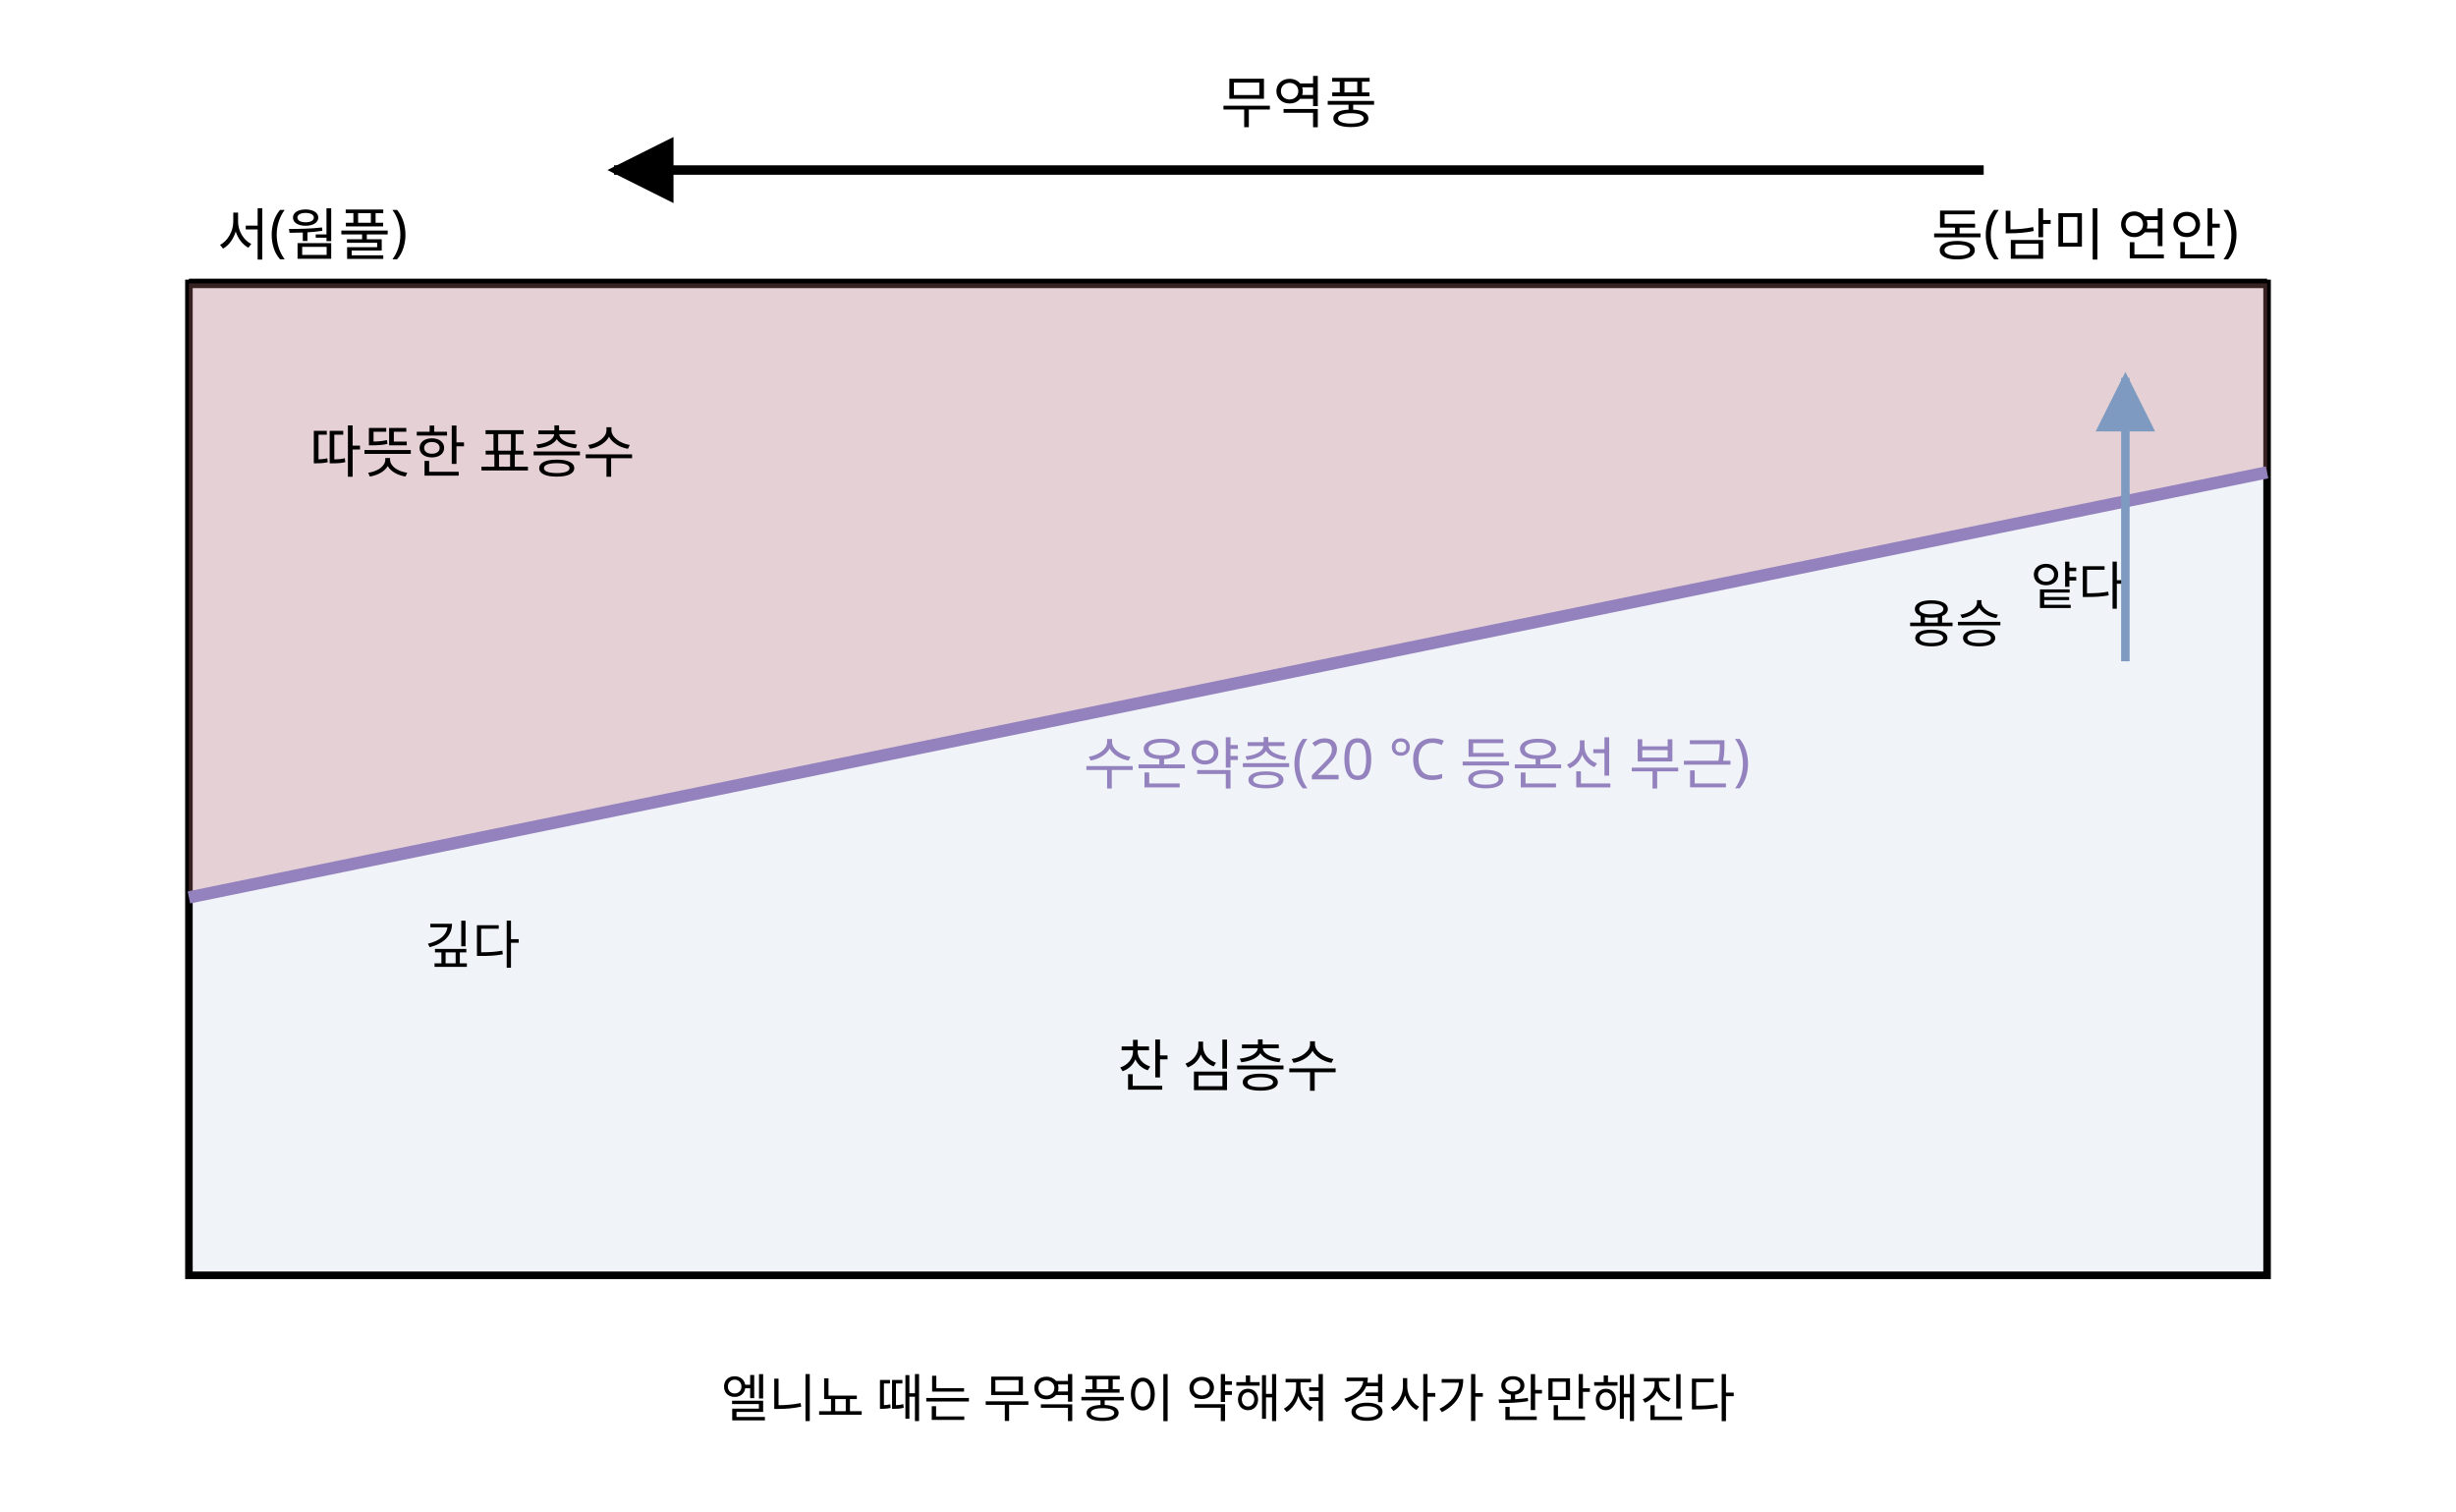
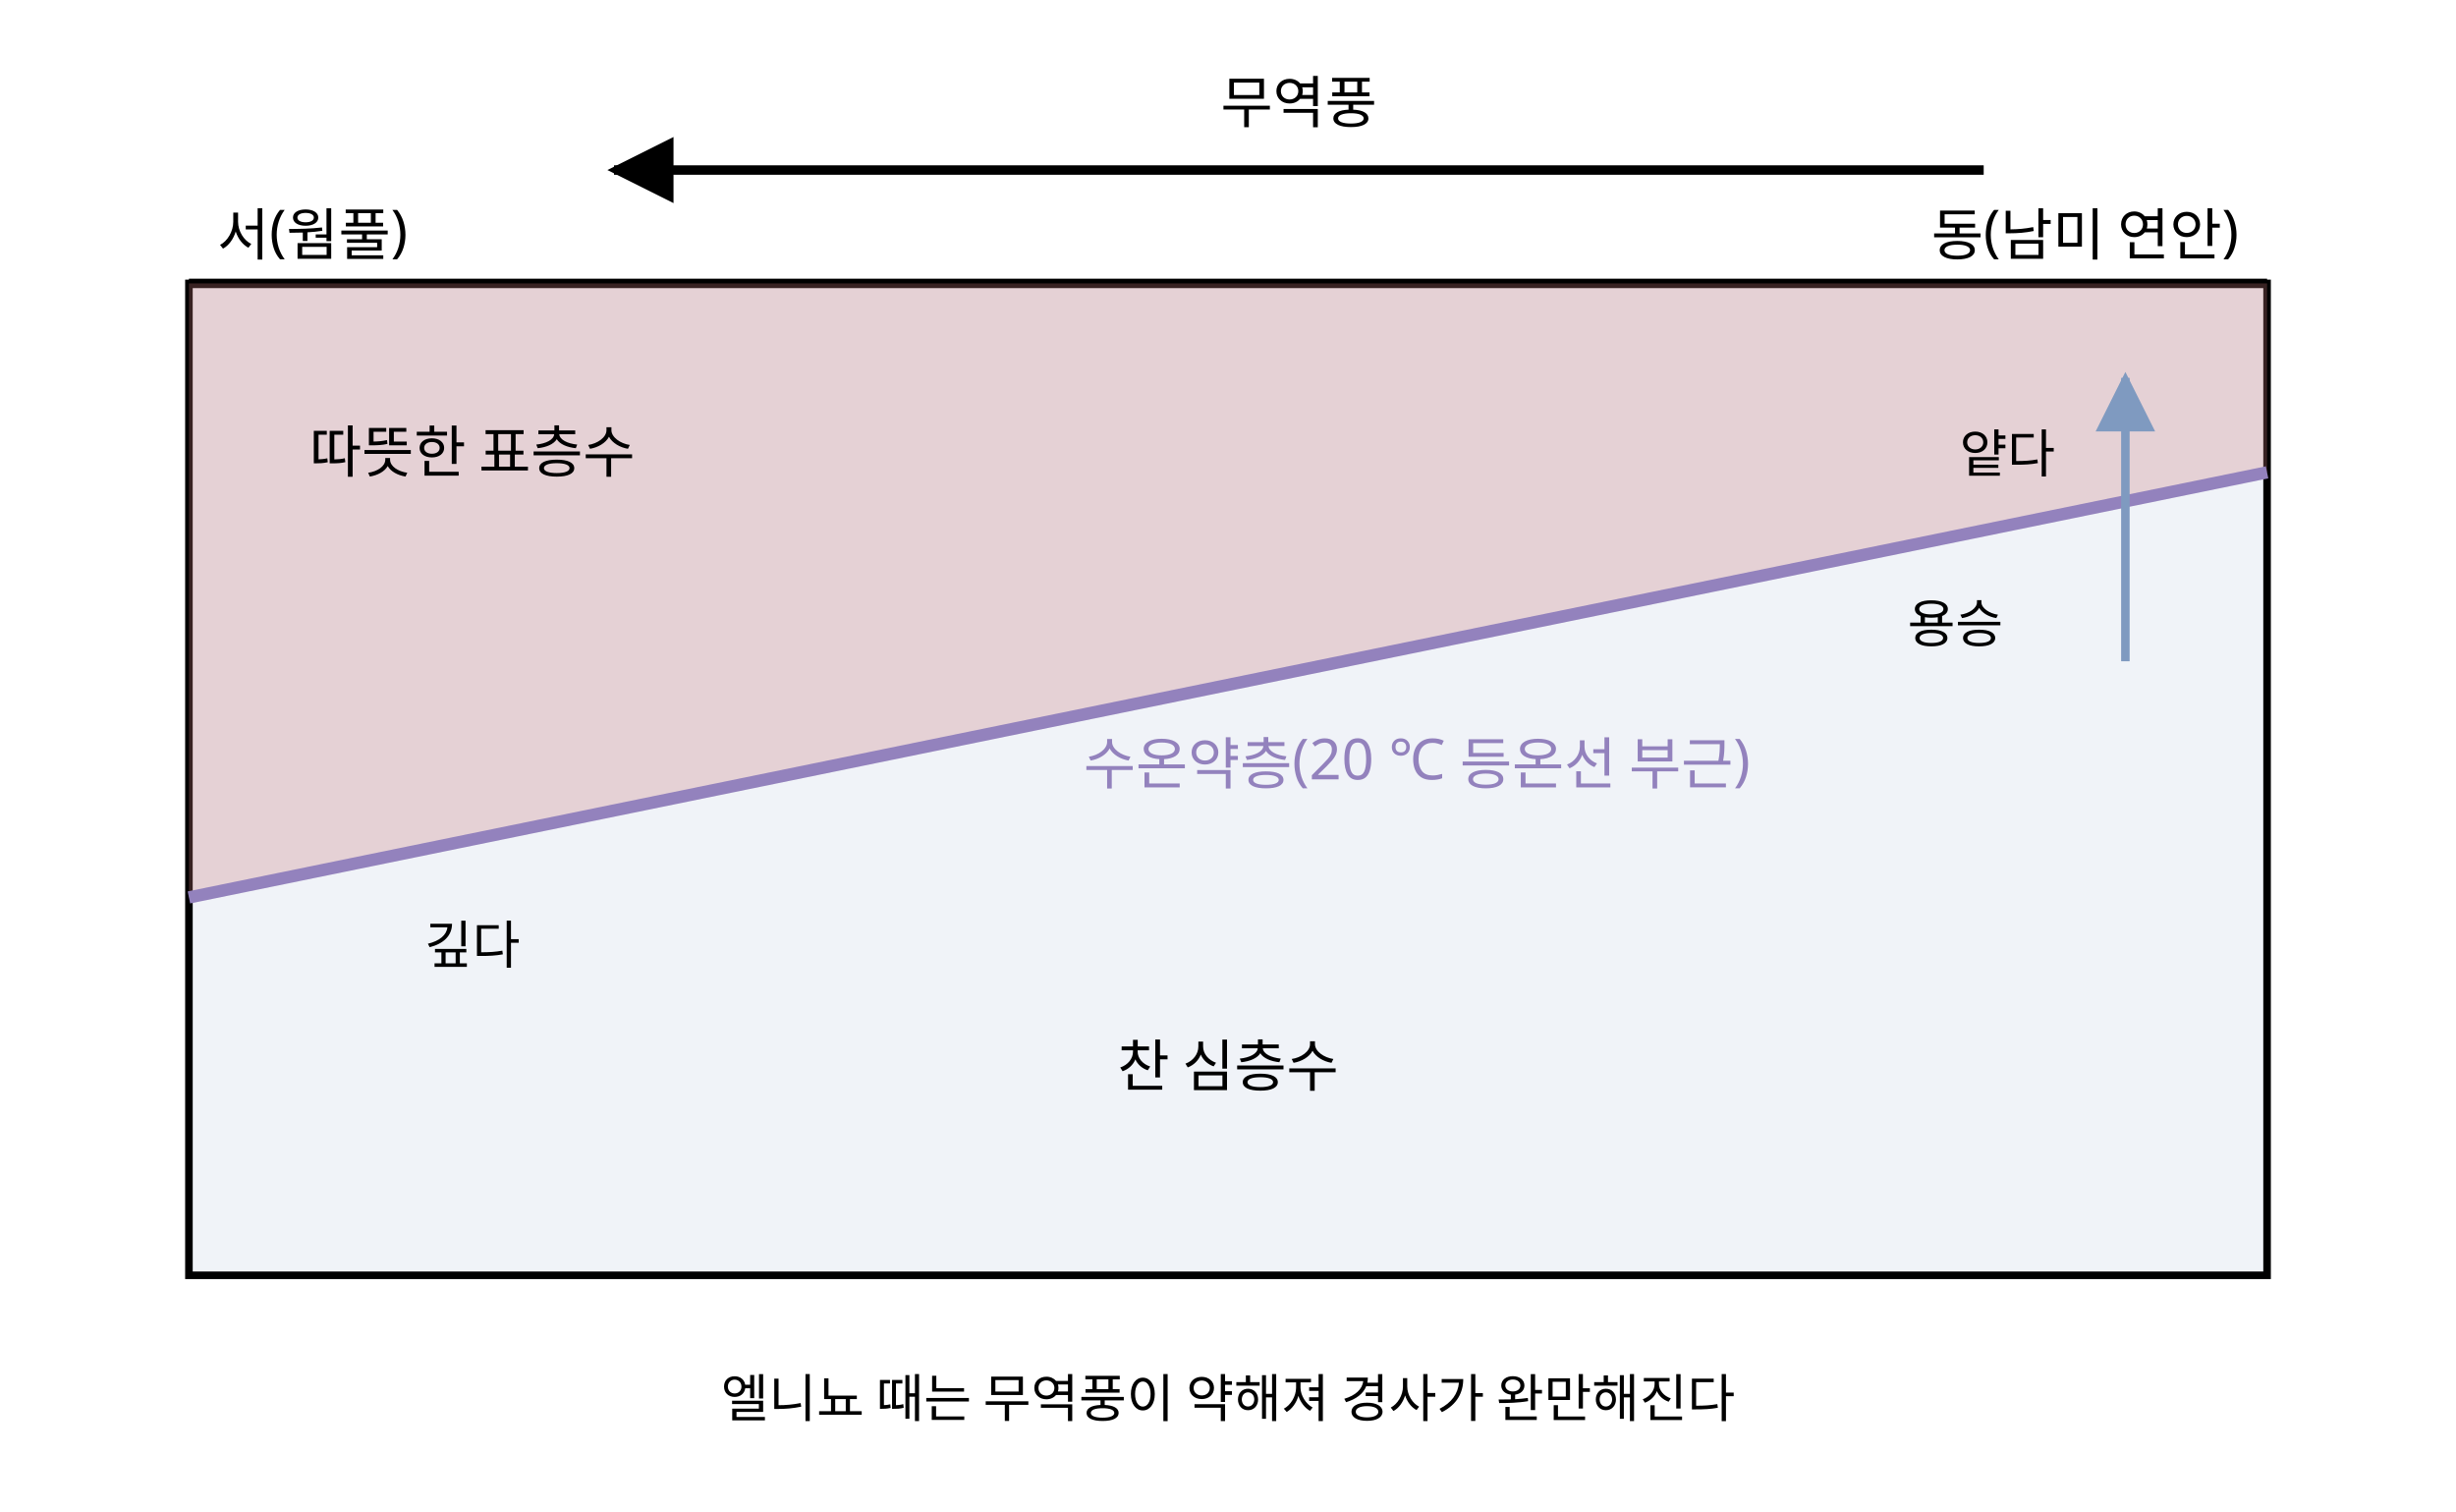
<svg xmlns="http://www.w3.org/2000/svg" class="si si-illus" viewBox="0 0 520 320" style="max-width:520px;color:var(--si-ink,var(--text,#1f2328))" role="img" aria-labelledby="thermocline-tilt-t" font-family="'Pretendard','Noto Sans KR','Apple SD Gothic Neo',sans-serif" font-size="13" fill="currentColor">
  <defs>
    <marker id="thermocline-tilt-ar" viewBox="0 0 10 10" refX="9" refY="5" markerWidth="7" markerHeight="7" orient="auto-start-reverse">
      <path d="M0,0L10,5L0,10z" style="fill:currentColor" />
    </marker>
    <marker id="thermocline-tilt-ar-1" viewBox="0 0 10 10" refX="9" refY="5" markerWidth="7" markerHeight="7" orient="auto-start-reverse">
      <path d="M0,0L10,5L0,10z" style="fill:var(--si-blue-s,#7f9ac0)" />
    </marker>
  </defs>
  <rect x="40" y="60" width="440" height="210" style="stroke:currentColor;fill:var(--si-blue-s,#7f9ac0)" stroke-width="1.6" fill-opacity="0.12" />
  <line x1="40" y1="60" x2="480" y2="60" style="stroke:currentColor;fill:none" stroke-width="2" />
  <polygon points="40,60 480,60 480,100 40,190" style="stroke:none;fill:var(--si-rose-s,#c97b7b)" stroke-width="1.2" fill-opacity="0.28" />
  <line x1="40" y1="190" x2="480" y2="100" style="stroke:var(--si-violet-s,#9382bd);fill:none" stroke-width="2.6" />
  <text x="300" y="166" text-anchor="middle" font-size="12" style="fill:var(--si-violet-s,#9382bd)">수온약층(20 ℃ 등온선 부근)</text>
  <text x="100" y="100" text-anchor="middle" font-size="12">따뜻한 표층수</text>
  <text x="260" y="230" text-anchor="middle" font-size="12">찬 심층수</text>
  <text x="46" y="54" font-size="12">서(웜풀)</text>
  <text x="474" y="54" text-anchor="end" font-size="12">동(남미 연안)</text>
  <text x="100" y="204" text-anchor="middle" font-size="11">깊다</text>
-   <text x="440" y="128" text-anchor="middle" font-size="11">얕다</text>
+   <text x="425" y="100" text-anchor="middle" font-size="11">얕다</text>
  <line x1="420" y1="36" x2="130" y2="36" style="stroke:currentColor;fill:none" stroke-width="2" marker-end="url(#thermocline-tilt-ar)" />
  <text x="275" y="26" text-anchor="middle" font-size="12">무역풍</text>
  <line x1="450" y1="140" x2="450" y2="80" style="stroke:var(--si-blue-s,#7f9ac0);fill:none" stroke-width="1.8" marker-end="url(#thermocline-tilt-ar-1)" />
  <text x="414" y="136" text-anchor="middle" font-size="11">용승</text>
  <text x="260" y="300" text-anchor="middle" font-size="11">엘니뇨 때는 무역풍이 약해져 경사가 완만해진다</text>
</svg>
